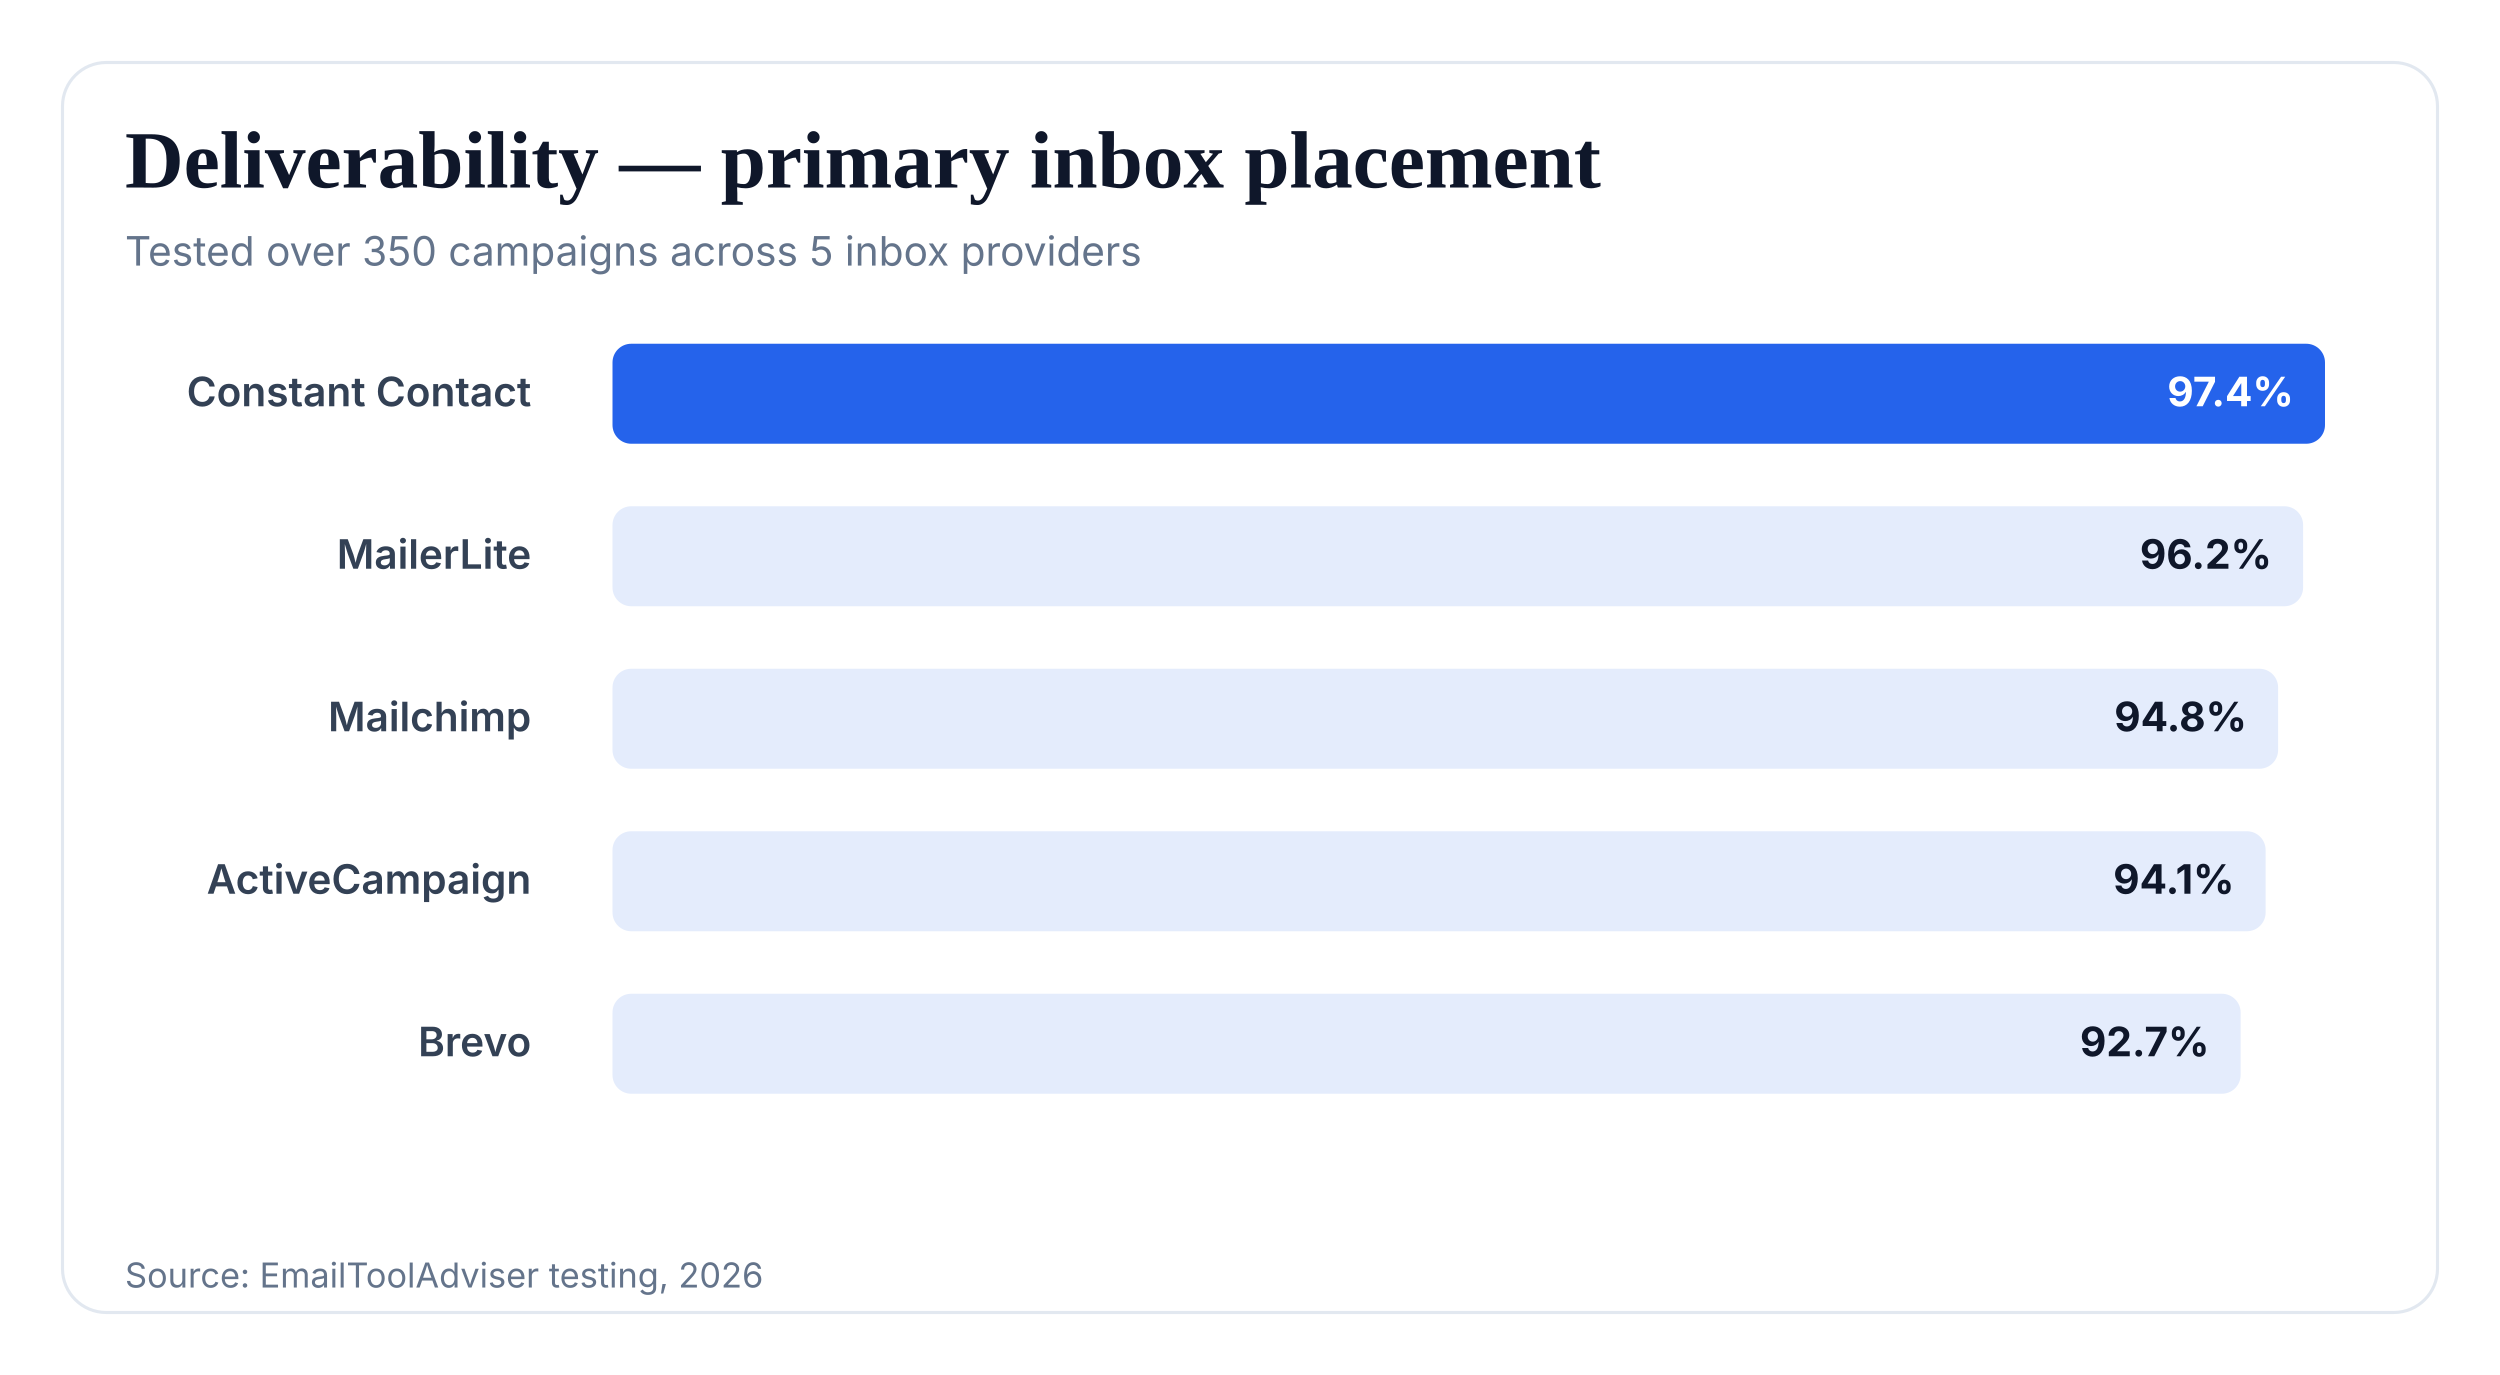
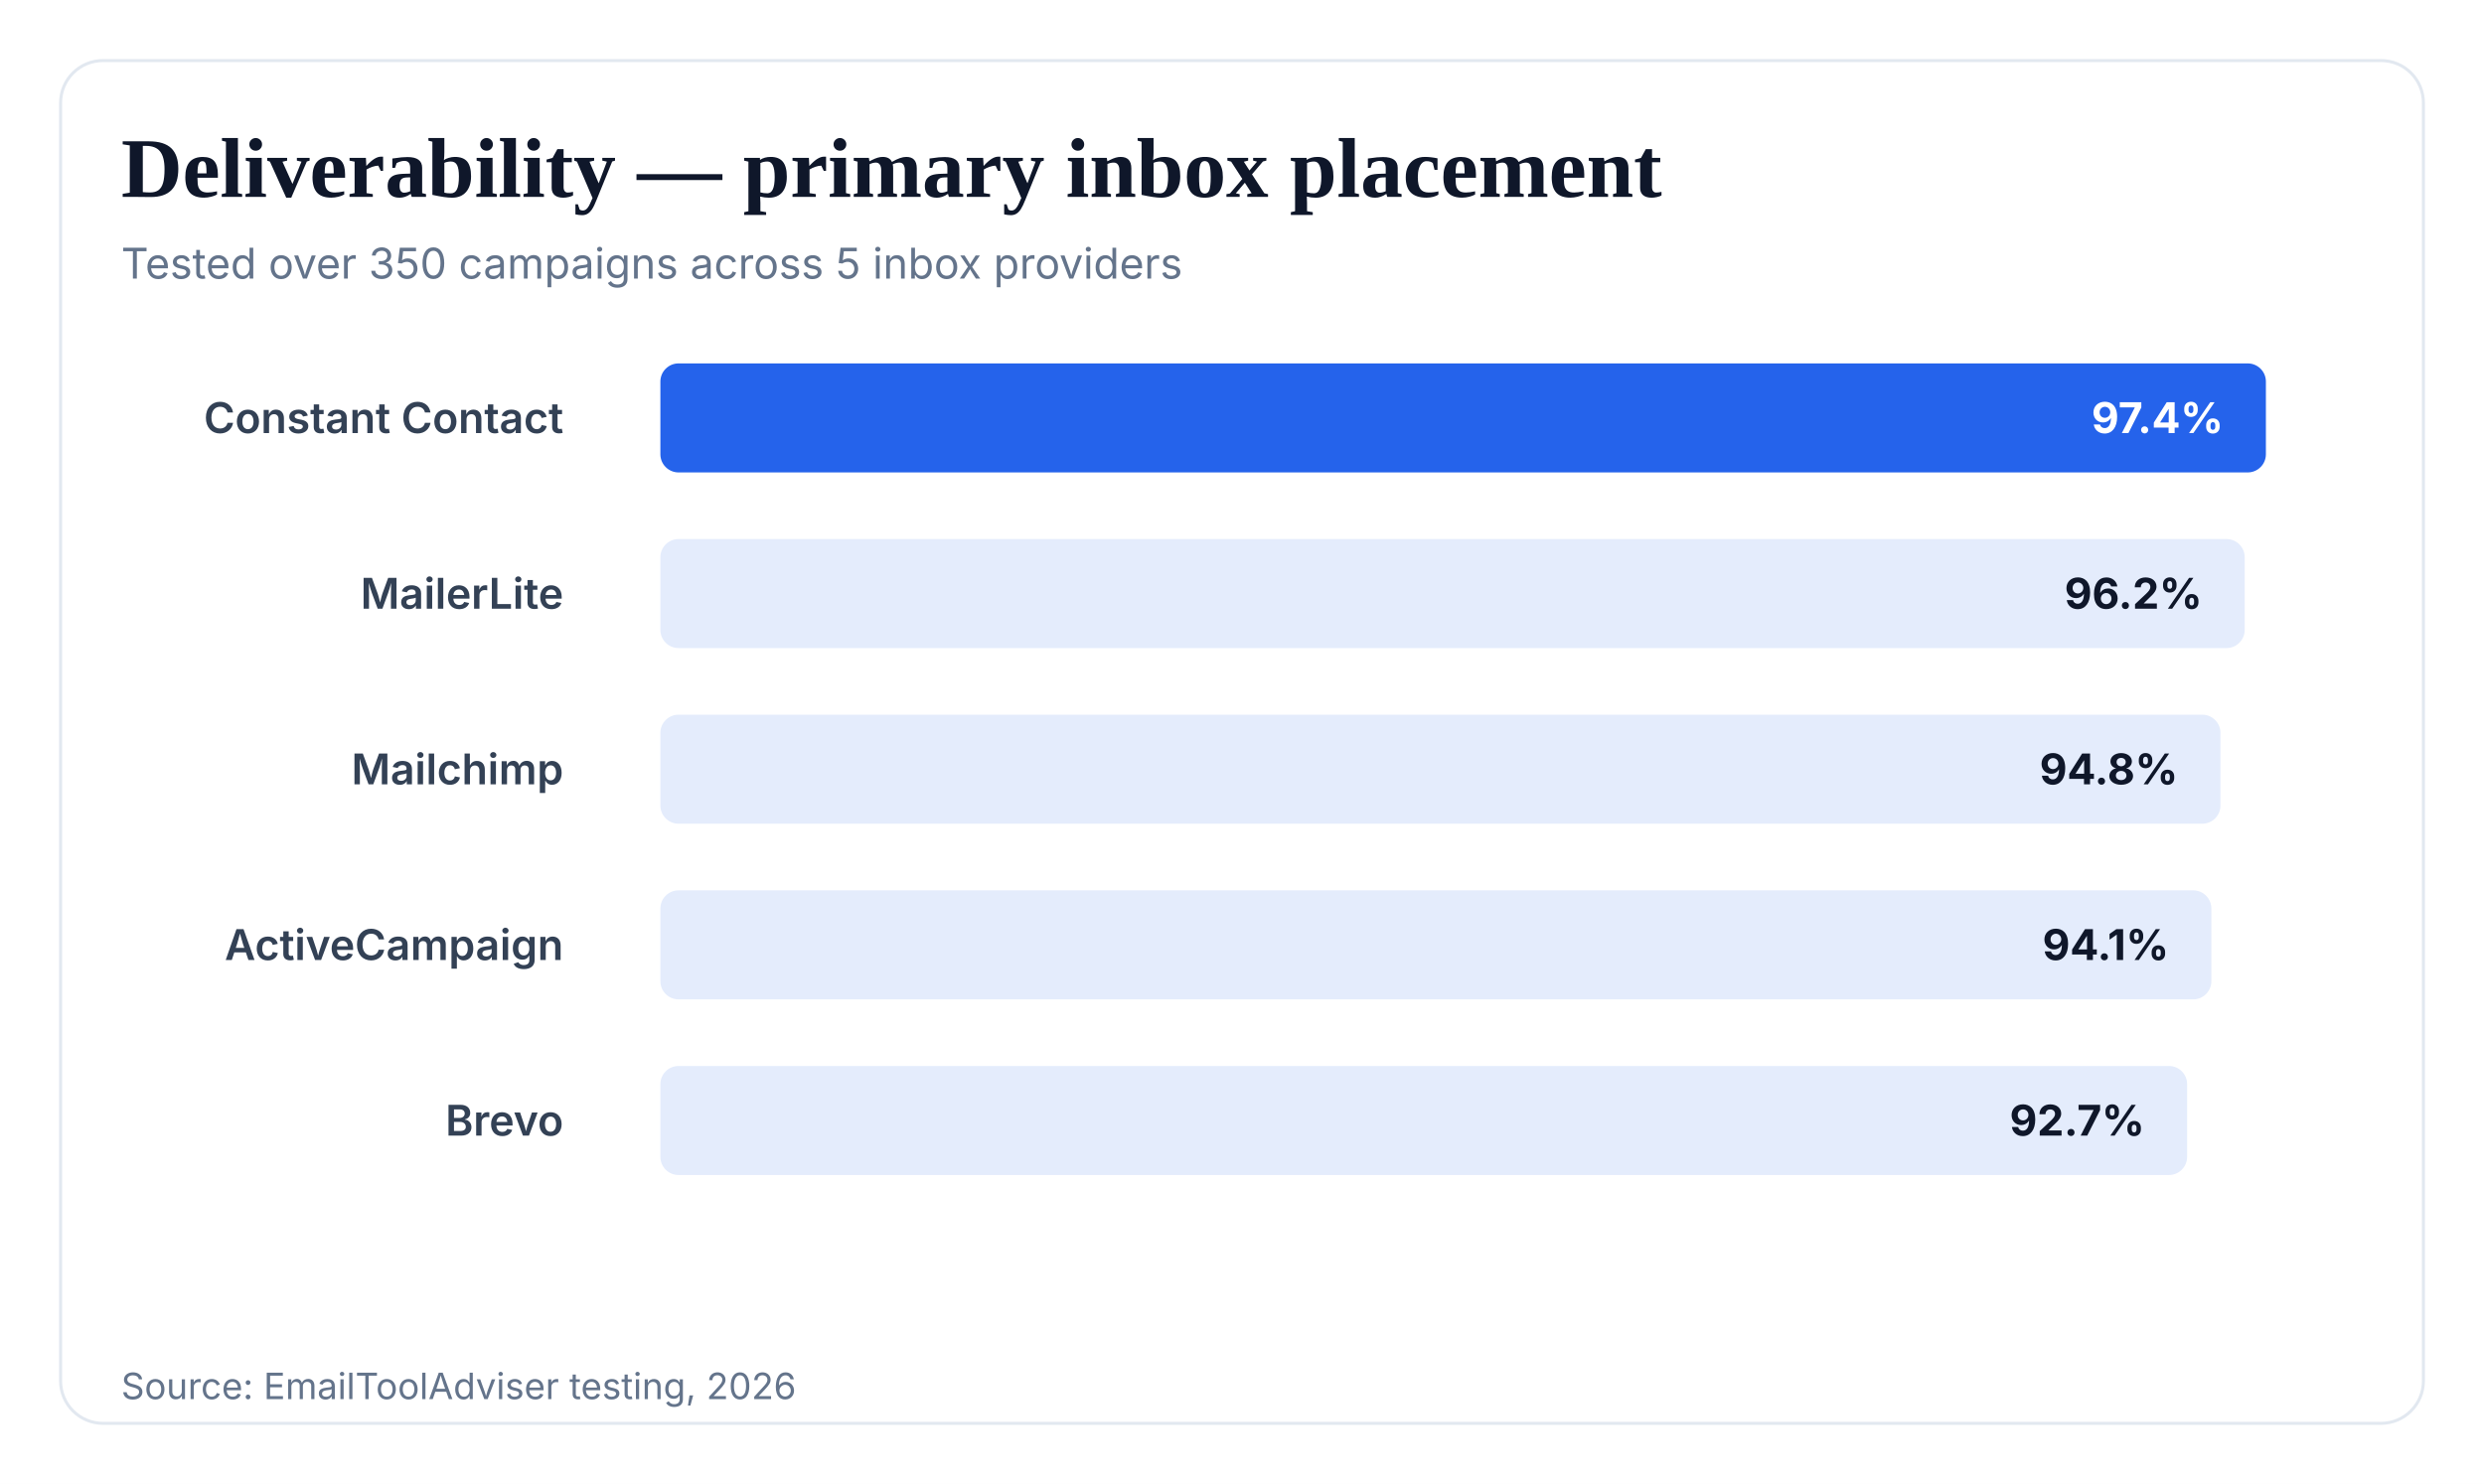
- <svg xmlns="http://www.w3.org/2000/svg" viewBox="0 0 800 440" preserveAspectRatio="xMinYMin meet" role="img" style="width:100%;height:auto;">
+ <svg xmlns="http://www.w3.org/2000/svg" viewBox="0 0 820 490" preserveAspectRatio="xMinYMin meet" role="img" style="width:100%;height:auto;">
  <style>
  .serif  { font-family: Georgia, 'Times New Roman', 'Playfair Display', serif; font-weight: 800; }
  .sans   { font-family: system-ui, -apple-system, BlinkMacSystemFont, 'Segoe UI', sans-serif; }
  .label  { font-family: system-ui, sans-serif; font-weight: 700; text-transform: uppercase; letter-spacing: 0.08em; }
</style>
-   <rect width="800" height="440" fill="#ffffff" />
-   <rect x="20" y="20" rx="14" ry="14" width="760" height="400" fill="#ffffff" stroke="#e2e8f0" stroke-width="1" />
-   <text x="40" y="60" class="serif" font-size="26" fill="#0f172a">Deliverability — primary inbox placement</text>
-   <text x="40" y="85" class="sans" font-size="13" fill="#64748b">Tested over 350 campaigns across 5 inbox providers</text>
-   <text x="170" y="130" class="sans" font-size="13" fill="#334155" text-anchor="end" font-weight="600">Constant Contact</text>
-   <rect x="196" y="110" rx="6" ry="6" width="548" height="32" fill="#2563eb" />
-   <text x="734" y="130" class="sans" font-size="13" fill="#ffffff" text-anchor="end" font-weight="700">97.4%</text>
-   <text x="170" y="182" class="sans" font-size="13" fill="#334155" text-anchor="end" font-weight="600">MailerLite</text>
-   <rect x="196" y="162" rx="6" ry="6" width="541" height="32" fill="#e4ecfc" />
-   <text x="727" y="182" class="sans" font-size="13" fill="#0f172a" text-anchor="end" font-weight="700">96.2%</text>
-   <text x="170" y="234" class="sans" font-size="13" fill="#334155" text-anchor="end" font-weight="600">Mailchimp</text>
-   <rect x="196" y="214" rx="6" ry="6" width="533" height="32" fill="#e4ecfc" />
-   <text x="719" y="234" class="sans" font-size="13" fill="#0f172a" text-anchor="end" font-weight="700">94.8%</text>
-   <text x="170" y="286" class="sans" font-size="13" fill="#334155" text-anchor="end" font-weight="600">ActiveCampaign</text>
-   <rect x="196" y="266" rx="6" ry="6" width="529" height="32" fill="#e4ecfc" />
-   <text x="715" y="286" class="sans" font-size="13" fill="#0f172a" text-anchor="end" font-weight="700">94.1%</text>
-   <text x="170" y="338" class="sans" font-size="13" fill="#334155" text-anchor="end" font-weight="600">Brevo</text>
-   <rect x="196" y="318" rx="6" ry="6" width="521" height="32" fill="#e4ecfc" />
-   <text x="707" y="338" class="sans" font-size="13" fill="#0f172a" text-anchor="end" font-weight="700">92.7%</text>
-   <text x="40" y="412" class="sans" font-size="11" fill="#64748b">Source: EmailToolAdviser testing, 2026</text>
+   <rect width="820" height="490" fill="#ffffff" />
+   <rect x="20" y="20" rx="14" ry="14" width="780" height="450" fill="#ffffff" stroke="#e2e8f0" stroke-width="1" />
+   <text x="40" y="65" class="serif" font-size="28" fill="#0f172a">Deliverability — primary inbox placement</text>
+   <text x="40" y="92" class="sans" font-size="14" fill="#64748b">Tested over 350 campaigns across 5 inbox providers</text>
+   <text x="186" y="143" class="sans" font-size="14" fill="#334155" text-anchor="end" font-weight="600">Constant Contact</text>
+   <rect x="218" y="120" rx="6" ry="6" width="530" height="36" fill="#2563eb" />
+   <text x="734" y="143" class="sans" font-size="14" fill="#ffffff" text-anchor="end" font-weight="700">97.4%</text>
+   <text x="186" y="201" class="sans" font-size="14" fill="#334155" text-anchor="end" font-weight="600">MailerLite</text>
+   <rect x="218" y="178" rx="6" ry="6" width="523" height="36" fill="#e4ecfc" />
+   <text x="727" y="201" class="sans" font-size="14" fill="#0f172a" text-anchor="end" font-weight="700">96.2%</text>
+   <text x="186" y="259" class="sans" font-size="14" fill="#334155" text-anchor="end" font-weight="600">Mailchimp</text>
+   <rect x="218" y="236" rx="6" ry="6" width="515" height="36" fill="#e4ecfc" />
+   <text x="719" y="259" class="sans" font-size="14" fill="#0f172a" text-anchor="end" font-weight="700">94.8%</text>
+   <text x="186" y="317" class="sans" font-size="14" fill="#334155" text-anchor="end" font-weight="600">ActiveCampaign</text>
+   <rect x="218" y="294" rx="6" ry="6" width="512" height="36" fill="#e4ecfc" />
+   <text x="716" y="317" class="sans" font-size="14" fill="#0f172a" text-anchor="end" font-weight="700">94.1%</text>
+   <text x="186" y="375" class="sans" font-size="14" fill="#334155" text-anchor="end" font-weight="600">Brevo</text>
+   <rect x="218" y="352" rx="6" ry="6" width="504" height="36" fill="#e4ecfc" />
+   <text x="708" y="375" class="sans" font-size="14" fill="#0f172a" text-anchor="end" font-weight="700">92.7%</text>
+   <text x="40" y="462" class="sans" font-size="12" fill="#64748b">Source: EmailToolAdviser testing, 2026</text>
</svg>
